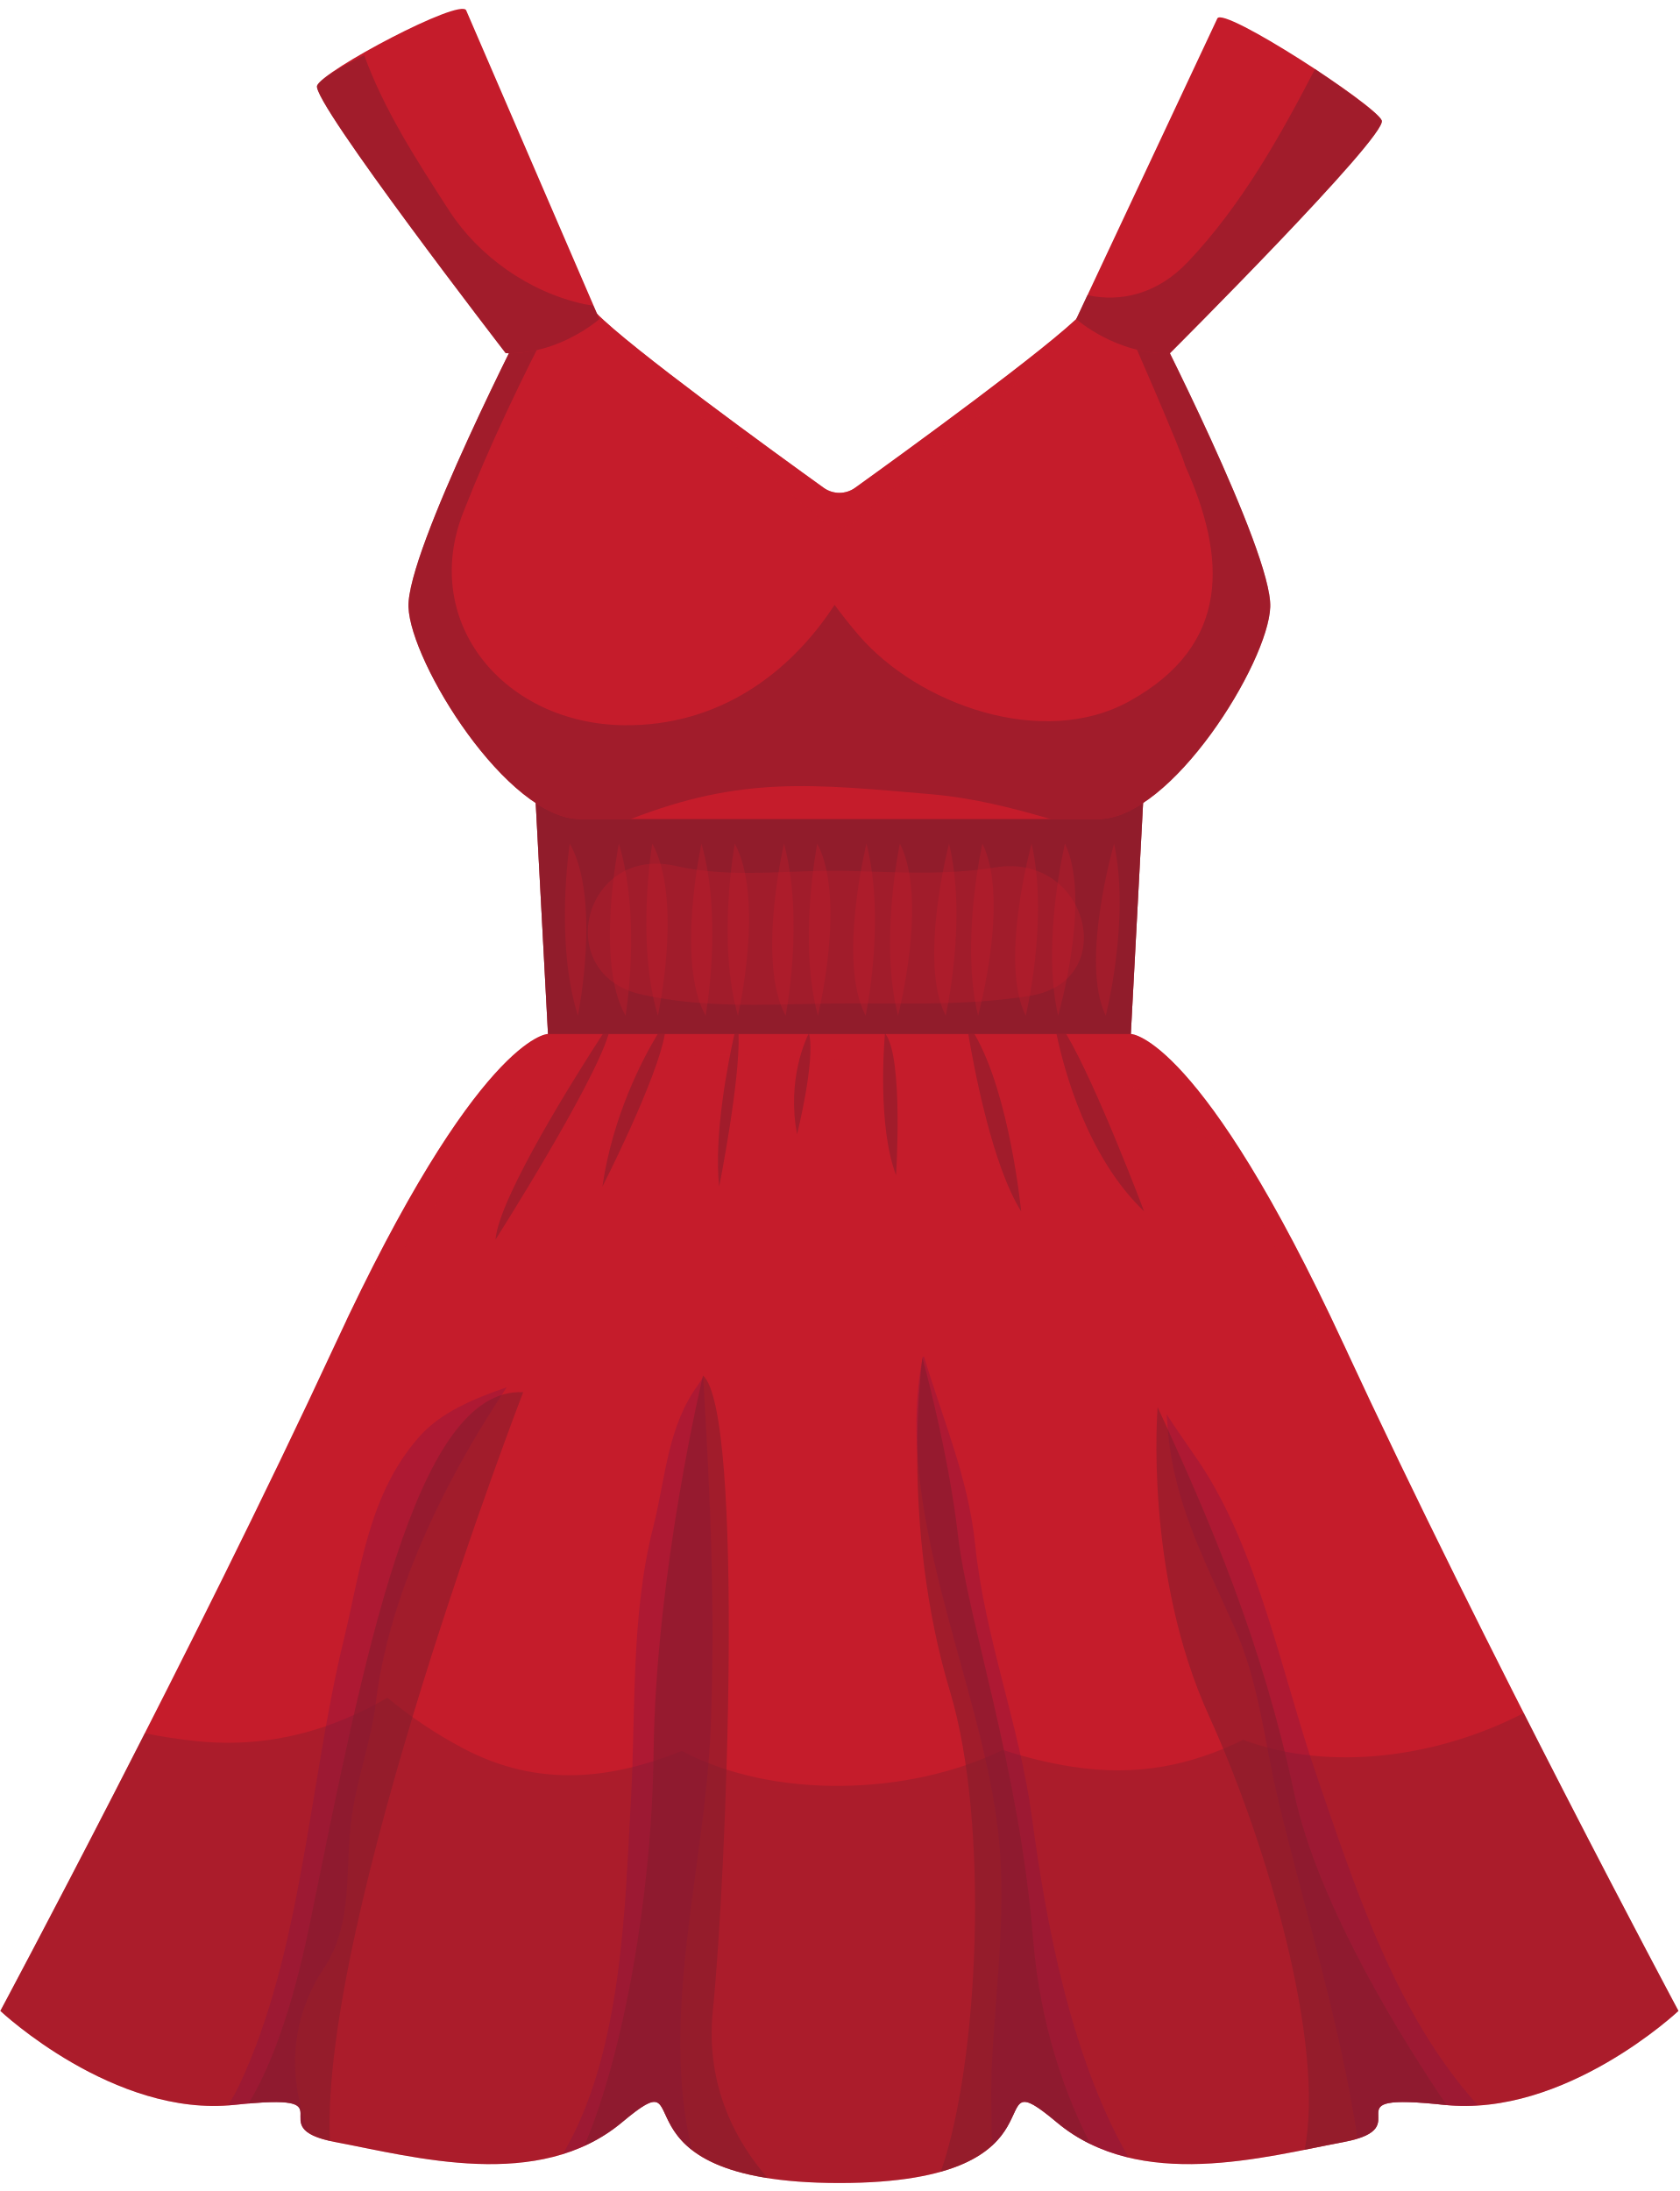
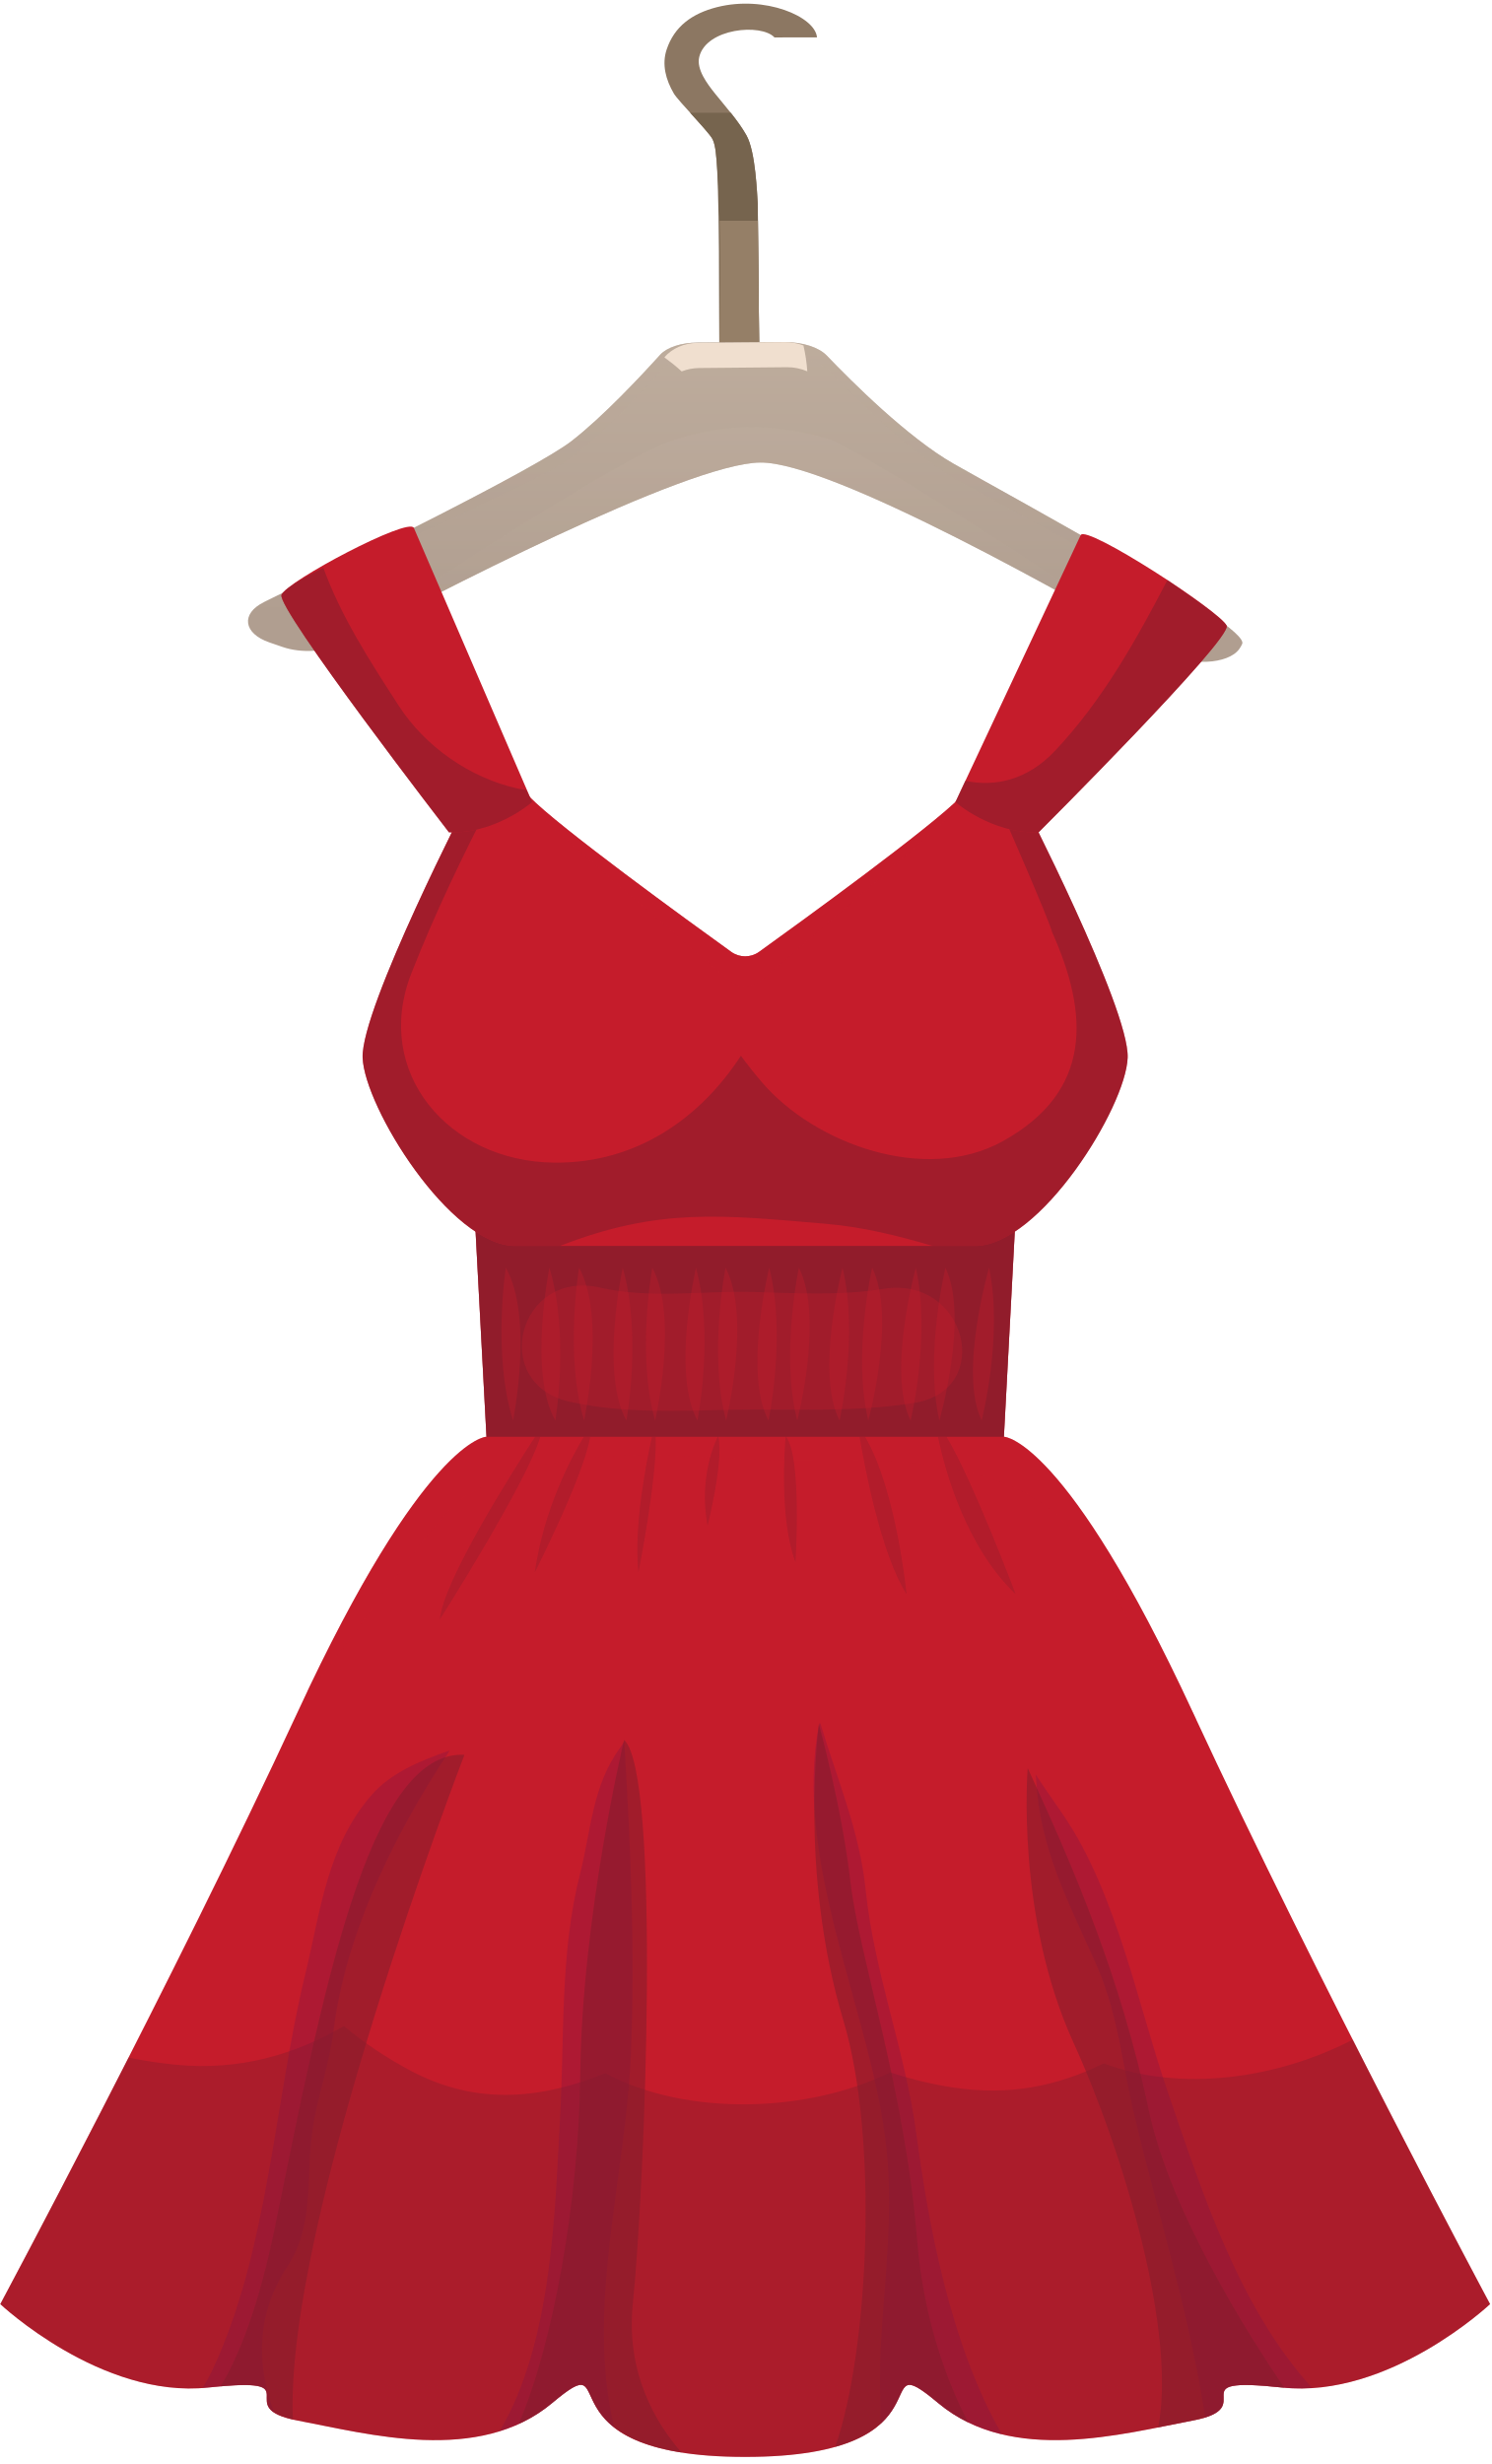
- <svg xmlns="http://www.w3.org/2000/svg" width="92" height="120" fill="none">
-   <path d="M61.901 57.32h-31.85l-.764-14.37h33.376l-.762 14.37z" fill="#C51C2B" />
-   <path opacity=".55" d="M61.901 57.32h-31.85l-.764-14.37h33.376l-.762 14.37z" fill="#831C2B" />
-   <path opacity=".55" d="M29.287 42.95l.763 14.37h31.851l.762-14.37H29.287zM56.4 54.545c-3.804.605-7.429.357-11.24.423-3.4.06-6.658.247-10.02-.499-4.96-1.1-3.191-8.195 1.88-7.04 3.117.708 6.297.187 9.456.27 2.679.07 5.37.242 8.035-.193 5.089-.83 6.897 6.24 1.889 7.039z" fill="#831C2B" />
-   <path opacity=".32" d="M31.206 46.2s-.834 5.396.448 9.431c0 0 1.291-6.376-.448-9.432zm3.058 9.432s.89-5.254-.366-9.432c0 0-1.325 6.502.366 9.432zm1.461-9.432s-.911 5.397.31 9.432c0 0 1.386-6.375-.31-9.432zm2.923 9.432s.967-5.253-.228-9.432c0 0-1.42 6.503.228 9.432zm1.596-9.432s-.99 5.396.174 9.432c0 0 1.478-6.376-.174-9.432zm2.786 9.432s1.044-5.253-.09-9.432c0 0-1.514 6.503.09 9.432zm1.733-9.432s-1.068 5.396.036 9.432c0 0 1.571-6.376-.036-9.432zm2.651 9.432s1.118-5.253.044-9.432c0 0-1.608 6.503-.044 9.432zm1.873-9.432s-1.147 5.397-.1 9.432c.001 0 1.663-6.375.1-9.432zm2.511 9.432s1.195-5.253.182-9.432c0 0-1.703 6.503-.182 9.432zm2.009-9.432s-1.224 5.397-.236 9.432c0 0 1.754-6.375.236-9.432zm2.375 9.432s1.272-5.253.32-9.432c0 0-1.797 6.503-.32 9.432zM58.33 46.2s-1.304 5.397-.375 9.432c0 0 1.847-6.375.375-9.432zm2.235 9.432s1.348-5.253.456-9.432c.001 0-1.891 6.503-.456 9.432z" fill="#C51C2B" />
-   <path d="M62.97 17.142h-3.68c-1.8 1.863-9.805 7.668-12.459 9.576a1.475 1.475 0 01-1.715 0c-2.653-1.908-10.659-7.714-12.459-9.576h-3.68s-6.713 13.044-6.605 16.102c.11 3.057 5.413 11.617 9.419 11.617h28.363c4.006 0 9.31-8.56 9.418-11.617.11-3.058-6.601-16.102-6.601-16.102z" fill="#C51C2B" />
-   <path opacity=".55" d="M45.028 28.511a1.472 1.472 0 001.898 0c2.745-2.34 10.65-9.103 12.995-11.37h-.63c-1.799 1.864-9.804 7.669-12.458 9.577a1.475 1.475 0 01-1.715 0c-2.654-1.908-10.66-7.714-12.46-9.576h-.629c2.35 2.266 10.252 9.029 12.998 11.369z" fill="#C51C2B" />
-   <path opacity=".55" d="M34.545 44.861c6.1-2.38 10.01-1.912 16.437-1.363 2.3.198 4.448.742 6.567 1.363h2.609c4.005 0 9.31-8.56 9.417-11.617.109-3.058-6.603-16.102-6.603-16.102h-1.59c.447.945 3.382 7.7 3.528 8.358 2.244 4.995 2.557 9.812-3.062 12.911-4.757 2.622-11.567.165-14.827-3.633a27.802 27.802 0 01-1.31-1.65c-2.47 3.793-6.384 6.646-11.52 6.593-6.53-.067-11.193-5.59-8.821-11.652 1.416-3.62 3.207-7.37 5.067-10.927h-1.458s-6.713 13.044-6.605 16.102c.109 3.057 5.413 11.617 9.419 11.617h2.752z" fill="#831C2B" />
-   <path d="M66.675 1.01l-7.728 16.467s2.204 1.958 5.132 1.869c0 0 11.927-11.906 11.602-12.747-.324-.84-8.686-6.278-9.006-5.588zM25.533.565l7.297 16.912s-2.204 1.958-5.131 1.868c0 0-10.657-13.812-10.332-14.652.325-.841 7.846-4.817 8.166-4.128z" fill="#C51C2B" />
-   <path opacity=".55" d="M65.076 14.332c-1.68 1.782-3.688 2.23-5.52 1.834l-.609 1.311s2.204 1.958 5.132 1.87c0 0 11.927-11.906 11.602-12.747-.129-.336-1.726-1.497-3.654-2.819-1.922 3.697-4.013 7.44-6.95 10.551zm-32.591 2.404c-.17-.028-.338-.045-.51-.083-3.013-.662-5.767-2.631-7.373-5.115-1.786-2.76-3.57-5.521-4.654-8.514-1.37.673-2.455 1.339-2.581 1.668-.325.84 10.332 14.653 10.332 14.653 1.83.056 3.376-.688 4.279-1.254.542-.34.852-.615.852-.615l-.345-.74z" fill="#831C2B" />
-   <path d="M73.581 73.601C65.786 56.786 61.97 56.634 61.97 56.634H29.978s-3.815.152-11.61 16.967C10.573 90.417.018 110.137.018 110.137s6.225 5.859 12.828 5.146c6.604-.714 1.192 1.222 5.522 2.039 4.33.815 11.15 2.728 15.697-1.083 4.546-3.811-1.298 3.324 11.91 3.324 13.207 0 7.36-7.134 11.908-3.324 4.548 3.81 11.368 1.897 15.698 1.083 4.33-.817-1.082-2.753 5.521-2.039 6.605.713 12.83-5.146 12.83-5.146s-10.555-19.72-18.35-36.536z" fill="#C51C2B" />
-   <path opacity=".32" d="M28.73 60.27c4.69-2.714 9.53-2.72 16.854-2.274 6.184.377 12.253-.72 17.753 2.153 5.279 2.76 6.366 10.304 10.472 13.942l-.228-.49C65.786 56.786 61.97 56.634 61.97 56.634H29.978s-3.626.152-11.025 15.724c1.713-1.548 7.867-10.982 9.777-12.087z" fill="#C51C2B" />
-   <path opacity=".32" d="M83.458 93.822c-4.692 2.428-10.608 3.246-15.363 1.467-2.855 1.389-5.782 2.022-9.337 1.478a23.558 23.558 0 01-3.832-.929c-5.116 2.516-12.576 2.727-17.577.057-3.834 1.538-7.832 2.057-11.985-.142a24.202 24.202 0 01-4.146-2.768c-3.048 1.758-6.43 2.764-10.37 2.385a28.993 28.993 0 01-2.917-.443C3.496 103.638.02 110.135.02 110.135s6.225 5.859 12.828 5.146c6.604-.714 1.192 1.222 5.522 2.038 4.33.816 11.15 2.729 15.697-1.082 4.546-3.811-1.298 3.324 11.91 3.324 13.207 0 7.36-7.134 11.908-3.324 4.548 3.81 11.368 1.897 15.698 1.082 4.33-.816-1.082-2.752 5.521-2.038 6.605.713 12.83-5.146 12.83-5.146s-3.778-7.054-8.476-16.313z" fill="#751C2B" />
-   <path opacity=".32" d="M72.11 97.238c-1.869-5.42-3.203-12.4-6.47-17.217-.672-.991-1.257-1.802-1.747-2.566.008.091.023.179.028.273.226 4.312 1.968 7.53 3.703 11.432 1.358 3.057 1.625 6.256 2.398 9.471 1.48 6.161 3.392 12.247 4.335 18.498 2.833-.888-1.387-2.509 4.746-1.846.619.067 1.233.061 1.84.022-4.533-5.007-6.766-12.074-8.833-18.067zm-15.582 2.351c-.685-5.109-2.591-9.86-3.121-15.024-.372-3.627-1.785-6.867-2.79-10.25h-.08c-1.614 8.4 2.963 17.306 4.063 25.438.601 4.437-.03 8.695-.264 13.135-.079 1.519-.027 3.077-.005 4.633 1.932-1.759.702-3.668 3.551-1.281 1.184.992 2.523 1.589 3.93 1.927-3.23-5.637-4.551-13.113-5.284-18.578zM38.92 94.774c.272-6.479-.018-12.911-.405-19.35-.083.119-.145.236-.233.356-1.746 2.364-1.805 5.106-2.5 7.837-1.257 4.93-.944 10.162-1.238 15.214-.31 5.342-.427 13.624-3.718 19.139 1.155-.357 2.255-.902 3.243-1.731 2.978-2.495 1.5-.299 3.831 1.516-1.792-7.332.708-15.551 1.02-22.98zm-21.175 13.011c1.656-2.515 1.113-5.411 1.517-8.273.304-2.166 1.06-4.136 1.329-6.307.712-5.743 3.59-11.85 7.161-17.222-1.89.642-3.655 1.418-4.79 2.706-2.784 3.154-3.185 7.22-4.13 11.103-1.9 7.793-2.28 17.111-5.734 24.423a9.111 9.111 0 01-.606 1.085c.118-.009.237-.005.356-.018 5.486-.592 2.695.643 4.07 1.544-1.116-2.942-1.115-6.09.827-9.041z" fill="#7E1344" />
-   <path opacity=".55" d="M16.962 105.397c-1 4.879-2.202 7.921-3.35 9.814 5.212-.457.897 1.229 4.458 2.04-.553-12.12 10.584-41 10.584-41-5.955-.306-8.769 14.878-11.692 29.146zm21.542-30.063s-2.598 10.803-2.707 20.688c-.084 7.65-1.629 16.444-3.791 21.501a8.981 8.981 0 002.058-1.283c4.01-3.359-.054 1.788 7.984 3.052-1.61-1.843-3.445-4.932-3.003-9.207.757-7.338 1.733-32.713-.541-34.751zm18.081 30.877c-.757-9.375-3.571-17.426-4.114-22.114-.542-4.688-1.949-9.733-1.949-9.733s-1.261 9.061 1.516 18.293c2.172 7.22 1.573 20.358-.51 26.287 5.846-1.646 2.65-5.811 6.356-2.706.58.486 1.197.876 1.84 1.19-1.295-2.524-2.744-6.323-3.139-11.217zm14.291-8.031c-1.732-8.17-4.548-14.783-7.47-21.108 0 0-.76 9.065 2.813 16.911 3.195 7.017 6.376 18.012 5.235 23.76.754-.15 1.472-.298 2.127-.422 4.33-.816-1.082-2.753 5.521-2.039.042.005.084.002.127.007-2.165-3.184-7.02-10.817-8.353-17.11zM33.335 56.632h-.32c-1.397 2.154-5.695 8.946-5.874 11.26-.001 0 5.35-8.415 6.194-11.26zm3.077.001h-.39c-.798 1.318-2.46 4.443-3.03 8.364.001 0 3.008-5.902 3.42-8.364zm2.978 8.364s1.16-5.835 1.062-8.364h-.227c-.35 1.57-1.139 5.555-.834 8.364zm4.913-8.413l-.024.049h.033a.266.266 0 00-.01-.049zm-.646 5.537s1.011-4.052.66-5.488h-.034c-.125.246-1.198 2.491-.626 5.488zm4.816-5.537l-.004.048h.033c-.01-.015-.019-.036-.029-.048zm.605 7.784s.413-6.393-.575-7.735h-.034c-.043.486-.411 5.032.61 7.735zm4.295-7.735h-.338c.316 1.884 1.317 7.212 2.895 9.71 0 0-.615-6.38-2.557-9.71zm5.027 0h-.533c.428 2.036 1.704 6.762 4.796 9.71 0 0-2.6-6.912-4.264-9.71z" fill="#831C2B" />
+ <svg xmlns="http://www.w3.org/2000/svg" width="92" height="152" fill="none">
+   <path d="M43.969 8.598c.062.128.095.26.125.392.372 1.585.395 11.39.465 13.03l2.286-.021-.095-9.427c-.042-.566-.124-3.214-.698-4.226-.517-.912-1.23-1.695-1.912-2.543-.515-.64-1.183-1.528-1-2.288.43-1.783 3.833-2.082 4.642-1.206l2.624-.003c-.11-1.285-3.218-2.612-6.173-1.864-1.527.39-2.63 1.179-3.107 2.625-.299.903-.055 1.846.448 2.703.264.452 2.188 2.393 2.395 2.828z" fill="#8C7762" />
+   <path d="M46.052 8.345c-.278-.49-.614-.944-.968-1.388h-2.502c.605.668 1.27 1.395 1.388 1.641.062.128.095.26.126.391.37 1.586.226 11.391.299 13.029l2.451-.02-.095-9.427c-.043-.566-.125-3.213-.7-4.226z" fill="#76644E" />
+   <path d="M44.394 13.62c.097 3.358-.045 7.398 0 8.397l2.451-.02-.085-8.377h-2.366z" fill="#957F67" />
+   <path d="M43.04 21.132l5.397-.027c1.076-.005 2.088.321 2.571.828 1.52 1.588 5.002 5.064 7.83 6.676 3.792 2.16 18.276 9.976 17.803 11.107a1.68 1.68 0 01-.188.328c-.693.952-3.08 1.045-4.461.24-5.642-3.286-20.666-11.792-25.086-11.75-4.572.045-20.416 8.293-25.778 11.151-.996.532-2.53.626-3.69.227l-.817-.281c-1.618-.556-1.775-1.787-.327-2.492 5.481-2.664 16.772-8.23 18.965-9.928 1.95-1.511 4.34-4.073 5.471-5.326.415-.459 1.303-.749 2.31-.753z" fill="url(#paint0_linear)" />
+   <path opacity=".55" d="M35.334 28.186c1.957-1.523 4.355-4.107 5.49-5.368.416-.464 1.307-.756 2.317-.761l5.417-.03c1.08-.007 2.094.322 2.58.832 1.527 1.6 5.024 5.1 7.862 6.721 3.346 1.912 16.68 9.019 16.68 9.019-3.267-2.553-13.703-8.201-16.844-9.992-2.828-1.61-6.31-5.087-7.83-6.676-.484-.507-1.495-.832-2.57-.827l-5.398.027c-1.006.004-1.895.294-2.31.753-1.13 1.252-3.521 3.815-5.47 5.326-2.193 1.7-13.484 7.265-18.966 9.929-.946.461 16.842-7.238 19.042-8.953z" fill="url(#paint1_linear)" />
+   <path d="M49.57 21.31a3.134 3.134 0 00-1.136-.204l-5.398.044c-.83.007-1.577.343-2.048.893.374.276.737.56 1.068.87.33-.132.696-.206 1.08-.21l5.418-.05c.44-.004.867.089 1.253.254a10.018 10.018 0 00-.238-1.598z" fill="#F0DFCF" />
+   <path opacity=".55" d="M40.377 27.621c-5.964 2.91-20.25 12.595-19.253 12.064 5.361-2.859 21.205-11.107 25.778-11.152 4.42-.042 19.444 8.464 25.086 11.752.9.523-15.027-10.309-20.452-13.037-.646-.325-3.184-.95-5.445-.903-2.502.05-4.775.818-5.715 1.276z" fill="url(#paint2_linear)" />
+   <path d="M61.901 89.32h-31.85l-.764-14.37h33.376l-.762 14.37z" fill="#C51C2B" />
+   <path opacity=".55" d="M61.901 89.32h-31.85l-.764-14.37h33.376l-.762 14.37z" fill="#831C2B" />
+   <path opacity=".55" d="M29.287 74.95l.763 14.37h31.851l.762-14.37H29.287zM56.4 86.545c-3.804.605-7.429.357-11.24.423-3.4.06-6.658.247-10.02-.499-4.96-1.1-3.191-8.195 1.88-7.04 3.117.708 6.297.187 9.456.27 2.679.07 5.37.242 8.035-.193 5.089-.83 6.897 6.24 1.889 7.039z" fill="#831C2B" />
+   <path opacity=".32" d="M31.206 78.2s-.834 5.396.448 9.431c0 0 1.291-6.376-.448-9.432zm3.058 9.432s.89-5.254-.366-9.432c0 0-1.325 6.502.366 9.432zm1.461-9.432s-.911 5.397.31 9.432c0 0 1.386-6.376-.31-9.432zm2.923 9.432s.967-5.253-.228-9.432c0 0-1.42 6.503.228 9.432zm1.596-9.432s-.99 5.396.174 9.432c0 0 1.478-6.376-.174-9.432zm2.786 9.432s1.044-5.253-.09-9.432c0 0-1.514 6.503.09 9.432zm1.733-9.432s-1.068 5.396.036 9.432c0 0 1.571-6.376-.036-9.432zm2.651 9.432s1.118-5.253.044-9.432c0 0-1.608 6.503-.044 9.432zm1.873-9.432s-1.147 5.397-.1 9.432c.001 0 1.663-6.376.1-9.432zm2.511 9.432s1.195-5.253.182-9.432c0 0-1.703 6.503-.182 9.432zm2.009-9.432s-1.224 5.397-.236 9.432c0 0 1.754-6.376.236-9.432zm2.375 9.432s1.272-5.253.32-9.432c0 0-1.797 6.503-.32 9.432zM58.33 78.2s-1.304 5.397-.375 9.432c0 0 1.847-6.376.375-9.432zm2.235 9.432s1.348-5.253.456-9.432c.001 0-1.891 6.503-.456 9.432z" fill="#C51C2B" />
+   <path d="M62.97 49.142h-3.68c-1.8 1.863-9.805 7.668-12.459 9.576a1.475 1.475 0 01-1.715 0c-2.653-1.908-10.659-7.714-12.459-9.576h-3.68s-6.713 13.044-6.605 16.102c.11 3.057 5.413 11.617 9.419 11.617h28.363c4.006 0 9.31-8.56 9.418-11.617.11-3.058-6.601-16.102-6.601-16.102z" fill="#C51C2B" />
+   <path opacity=".55" d="M45.028 60.511a1.472 1.472 0 001.898 0c2.745-2.34 10.65-9.103 12.995-11.37h-.63c-1.799 1.864-9.804 7.669-12.458 9.577a1.475 1.475 0 01-1.715 0c-2.654-1.908-10.66-7.714-12.46-9.576h-.629c2.35 2.266 10.252 9.029 12.998 11.369z" fill="#C51C2B" />
+   <path opacity=".55" d="M34.545 76.861c6.1-2.38 10.01-1.913 16.437-1.363 2.3.197 4.448.742 6.567 1.363h2.609c4.005 0 9.31-8.56 9.417-11.617.109-3.058-6.603-16.102-6.603-16.102h-1.59c.447.945 3.382 7.7 3.528 8.357 2.244 4.996 2.557 9.813-3.062 12.912-4.757 2.623-11.567.165-14.827-3.633a27.802 27.802 0 01-1.31-1.65c-2.47 3.793-6.384 6.646-11.52 6.593-6.53-.068-11.193-5.59-8.821-11.652 1.416-3.62 3.207-7.37 5.067-10.927h-1.458s-6.713 13.044-6.605 16.102c.109 3.057 5.413 11.617 9.419 11.617h2.752z" fill="#831C2B" />
+   <path d="M66.675 33.01l-7.728 16.467s2.204 1.958 5.132 1.869c0 0 11.927-11.906 11.602-12.747-.324-.84-8.686-6.277-9.006-5.588zm-41.142-.445l7.297 16.912s-2.204 1.958-5.131 1.868c0 0-10.657-13.812-10.332-14.652.325-.841 7.846-4.817 8.166-4.128z" fill="#C51C2B" />
+   <path opacity=".55" d="M65.076 46.332c-1.68 1.782-3.688 2.23-5.52 1.834l-.609 1.311s2.204 1.958 5.132 1.87c0 0 11.927-11.906 11.602-12.747-.129-.336-1.726-1.497-3.654-2.819-1.922 3.697-4.013 7.44-6.95 10.551zm-32.591 2.404c-.17-.028-.338-.045-.51-.083-3.013-.662-5.767-2.631-7.373-5.115-1.786-2.76-3.57-5.521-4.654-8.514-1.37.673-2.455 1.339-2.581 1.668-.325.84 10.332 14.653 10.332 14.653 1.83.056 3.376-.688 4.279-1.254.542-.34.852-.615.852-.615l-.345-.74z" fill="#831C2B" />
+   <path d="M73.581 105.601C65.786 88.786 61.97 88.634 61.97 88.634H29.978s-3.815.152-11.61 16.967C10.573 122.417.018 142.137.018 142.137s6.225 5.859 12.828 5.146c6.604-.714 1.192 1.222 5.522 2.039 4.33.815 11.15 2.728 15.697-1.083 4.546-3.811-1.298 3.324 11.91 3.324 13.207 0 7.36-7.134 11.908-3.324 4.548 3.81 11.368 1.897 15.698 1.083 4.33-.817-1.082-2.753 5.521-2.039 6.605.713 12.83-5.146 12.83-5.146s-10.555-19.72-18.35-36.536z" fill="#C51C2B" />
+   <path opacity=".32" d="M28.73 92.27c4.69-2.714 9.53-2.72 16.854-2.274 6.184.377 12.253-.72 17.753 2.153 5.279 2.76 6.366 10.304 10.472 13.942l-.228-.49C65.786 88.786 61.97 88.634 61.97 88.634H29.978s-3.626.152-11.025 15.723c1.713-1.547 7.867-10.981 9.777-12.086z" fill="#C51C2B" />
+   <path opacity=".32" d="M83.458 125.822c-4.692 2.428-10.608 3.246-15.363 1.467-2.855 1.389-5.782 2.022-9.337 1.478a23.527 23.527 0 01-3.832-.929c-5.116 2.516-12.576 2.727-17.577.057-3.834 1.538-7.832 2.057-11.985-.142a24.189 24.189 0 01-4.146-2.768c-3.048 1.758-6.43 2.764-10.37 2.385a28.993 28.993 0 01-2.917-.443C3.496 135.638.02 142.135.02 142.135s6.225 5.859 12.828 5.146c6.604-.714 1.192 1.222 5.522 2.038 4.33.816 11.15 2.729 15.697-1.082 4.546-3.811-1.298 3.324 11.91 3.324 13.207 0 7.36-7.134 11.908-3.324 4.548 3.81 11.368 1.897 15.698 1.082 4.33-.816-1.082-2.752 5.521-2.038 6.605.713 12.83-5.146 12.83-5.146s-3.778-7.054-8.476-16.313z" fill="#751C2B" />
+   <path opacity=".32" d="M72.11 129.238c-1.869-5.419-3.203-12.401-6.47-17.217-.672-.991-1.257-1.802-1.747-2.566.008.091.023.179.028.273.226 4.312 1.968 7.529 3.703 11.432 1.358 3.057 1.625 6.256 2.398 9.471 1.48 6.161 3.392 12.247 4.335 18.498 2.833-.888-1.387-2.509 4.746-1.846.619.067 1.233.061 1.84.022-4.533-5.007-6.766-12.074-8.833-18.067zm-15.582 2.351c-.685-5.109-2.591-9.859-3.121-15.024-.372-3.627-1.785-6.867-2.79-10.25h-.08c-1.614 8.399 2.963 17.306 4.063 25.438.601 4.437-.03 8.695-.264 13.135-.079 1.519-.027 3.077-.005 4.633 1.932-1.759.702-3.668 3.551-1.281 1.184.992 2.523 1.589 3.93 1.927-3.23-5.637-4.551-13.113-5.284-18.578zm-17.608-4.815c.272-6.479-.018-12.911-.405-19.35-.083.119-.145.236-.233.356-1.746 2.364-1.805 5.106-2.5 7.837-1.257 4.93-.944 10.162-1.238 15.214-.31 5.342-.427 13.624-3.718 19.139 1.155-.357 2.255-.902 3.243-1.731 2.978-2.495 1.5-.299 3.831 1.516-1.792-7.332.708-15.551 1.02-22.981zm-21.175 13.011c1.656-2.515 1.113-5.411 1.517-8.274.304-2.165 1.06-4.135 1.329-6.306.712-5.743 3.59-11.85 7.161-17.222-1.89.642-3.655 1.418-4.79 2.706-2.784 3.154-3.185 7.22-4.13 11.103-1.9 7.793-2.28 17.111-5.734 24.423a9.111 9.111 0 01-.606 1.085c.118-.009.237-.005.356-.018 5.486-.592 2.695.643 4.07 1.544-1.116-2.942-1.115-6.09.827-9.041z" fill="#7E1344" />
+   <path opacity=".55" d="M16.962 137.397c-1 4.879-2.202 7.921-3.35 9.814 5.212-.457.897 1.229 4.458 2.04-.553-12.12 10.584-41 10.584-41-5.955-.306-8.769 14.878-11.692 29.146zm21.542-30.064s-2.598 10.804-2.707 20.689c-.084 7.65-1.629 16.444-3.791 21.501a8.981 8.981 0 002.058-1.283c4.01-3.359-.054 1.788 7.984 3.052-1.61-1.843-3.445-4.932-3.003-9.207.757-7.338 1.733-32.713-.541-34.752zm18.081 30.878c-.757-9.375-3.571-17.426-4.114-22.114-.542-4.688-1.949-9.733-1.949-9.733s-1.261 9.061 1.516 18.293c2.172 7.22 1.573 20.358-.51 26.287 5.846-1.646 2.65-5.811 6.356-2.706.58.486 1.197.876 1.84 1.19-1.295-2.524-2.744-6.323-3.139-11.217zm14.291-8.031c-1.732-8.171-4.548-14.783-7.47-21.108 0 0-.76 9.065 2.813 16.911 3.195 7.017 6.376 18.012 5.235 23.76.754-.15 1.472-.298 2.127-.422 4.33-.816-1.082-2.753 5.521-2.039.042.005.084.002.127.007-2.165-3.184-7.02-10.817-8.353-17.109z" fill="#831C2B" />
+   <g opacity=".55" fill="#831C2B">
+     <path opacity=".55" d="M33.335 88.632h-.32c-1.397 2.153-5.695 8.946-5.874 11.26-.001 0 5.35-8.415 6.194-11.26zm3.077.001h-.39c-.798 1.318-2.46 4.443-3.03 8.364.001 0 3.008-5.902 3.42-8.364zm2.978 8.364s1.16-5.835 1.062-8.364h-.227c-.35 1.57-1.139 5.556-.834 8.364zm4.913-8.413l-.024.049h.033a.266.266 0 00-.01-.049z" />
+     <path opacity=".55" d="M43.657 94.121s1.011-4.052.66-5.488h-.034c-.125.246-1.198 2.491-.626 5.488zm4.816-5.537l-.004.048h.033c-.01-.015-.019-.036-.029-.049zm.605 7.784s.413-6.393-.575-7.735h-.034c-.043.486-.411 5.032.61 7.736zm4.295-7.735h-.338c.316 1.884 1.317 7.212 2.895 9.71 0 0-.615-6.38-2.557-9.71zm5.027 0h-.533c.428 2.036 1.704 6.762 4.796 9.71 0 0-2.6-6.912-4.264-9.71z" />
+   </g>
+   <defs>
+     <linearGradient id="paint0_linear" x1="45.976" y1="15.607" x2="45.976" y2="38.067" gradientUnits="userSpaceOnUse">
+       <stop offset=".043" stop-color="#C1B0A0" />
+       <stop offset="1" stop-color="#B09E90" />
+     </linearGradient>
+     <linearGradient id="paint1_linear" x1="45.969" y1="16.229" x2="45.969" y2="36.15" gradientUnits="userSpaceOnUse">
+       <stop offset=".043" stop-color="#C1B0A0" />
+       <stop offset="1" stop-color="#B09E90" />
+     </linearGradient>
+     <linearGradient id="paint2_linear" x1="46.55" y1="22.451" x2="46.55" y2="38.347" gradientUnits="userSpaceOnUse">
+       <stop offset=".043" stop-color="#C1B0A0" />
+       <stop offset="1" stop-color="#B09E90" />
+     </linearGradient>
+   </defs>
</svg>
